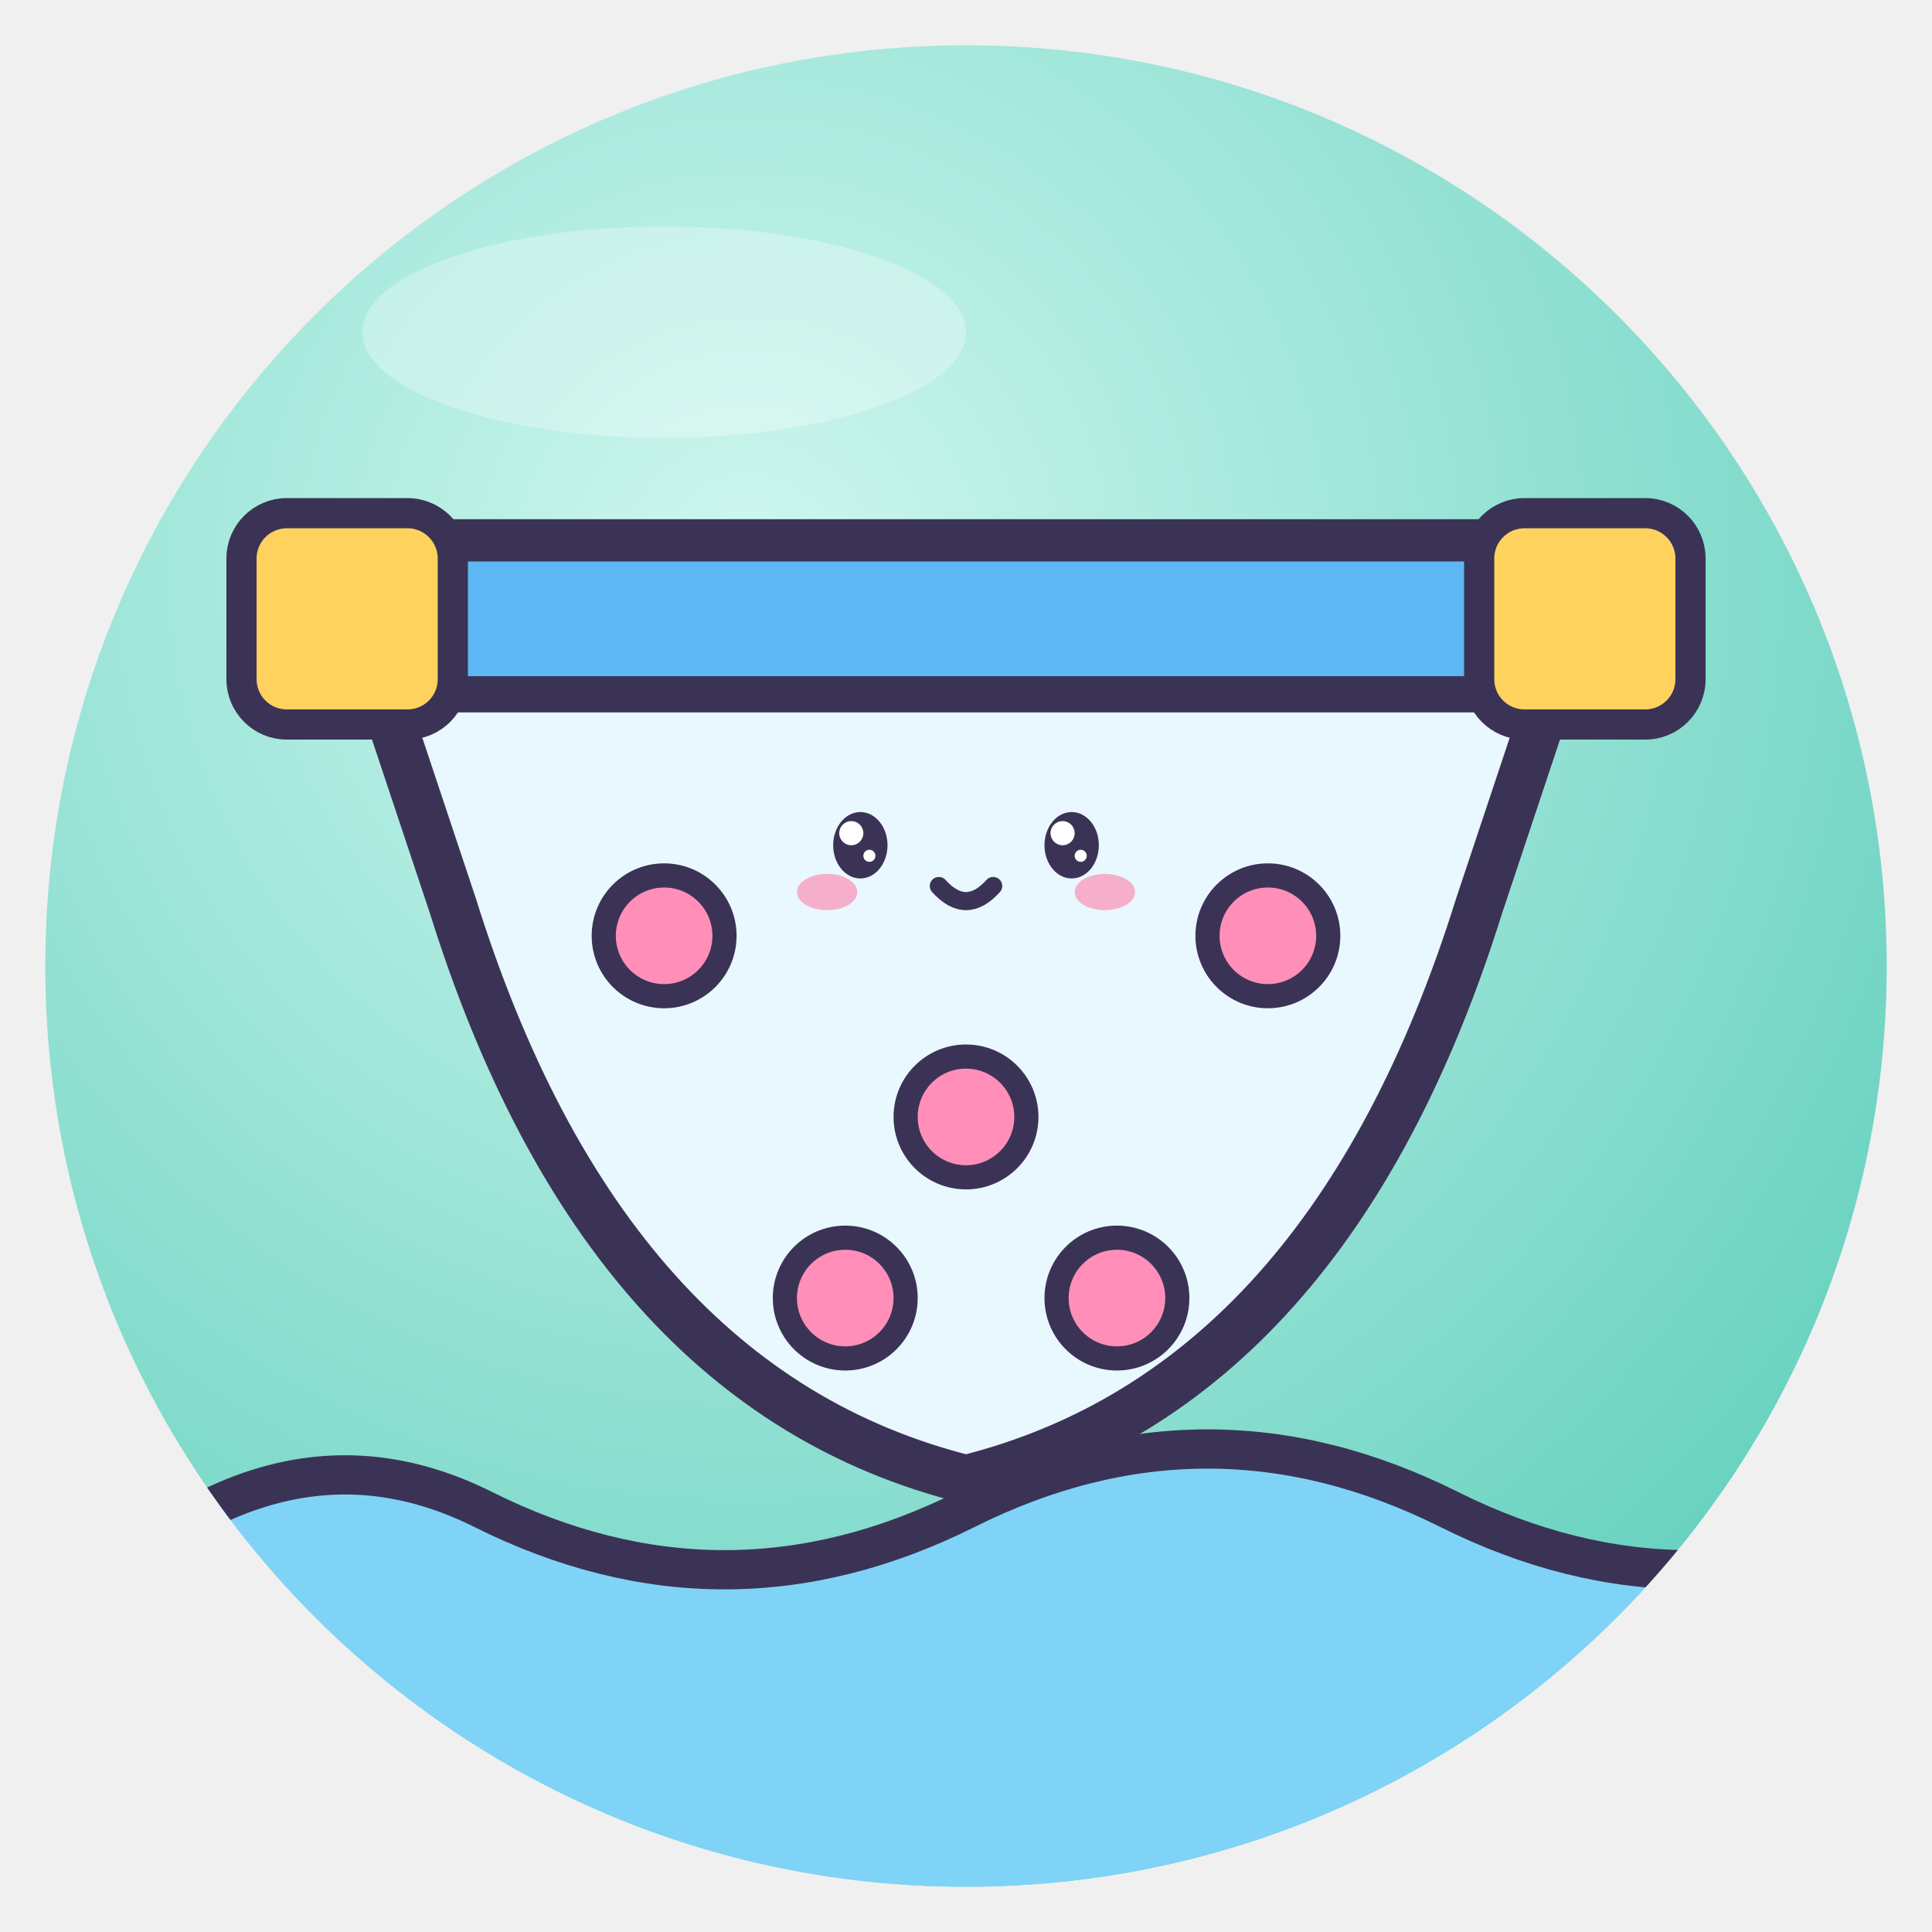
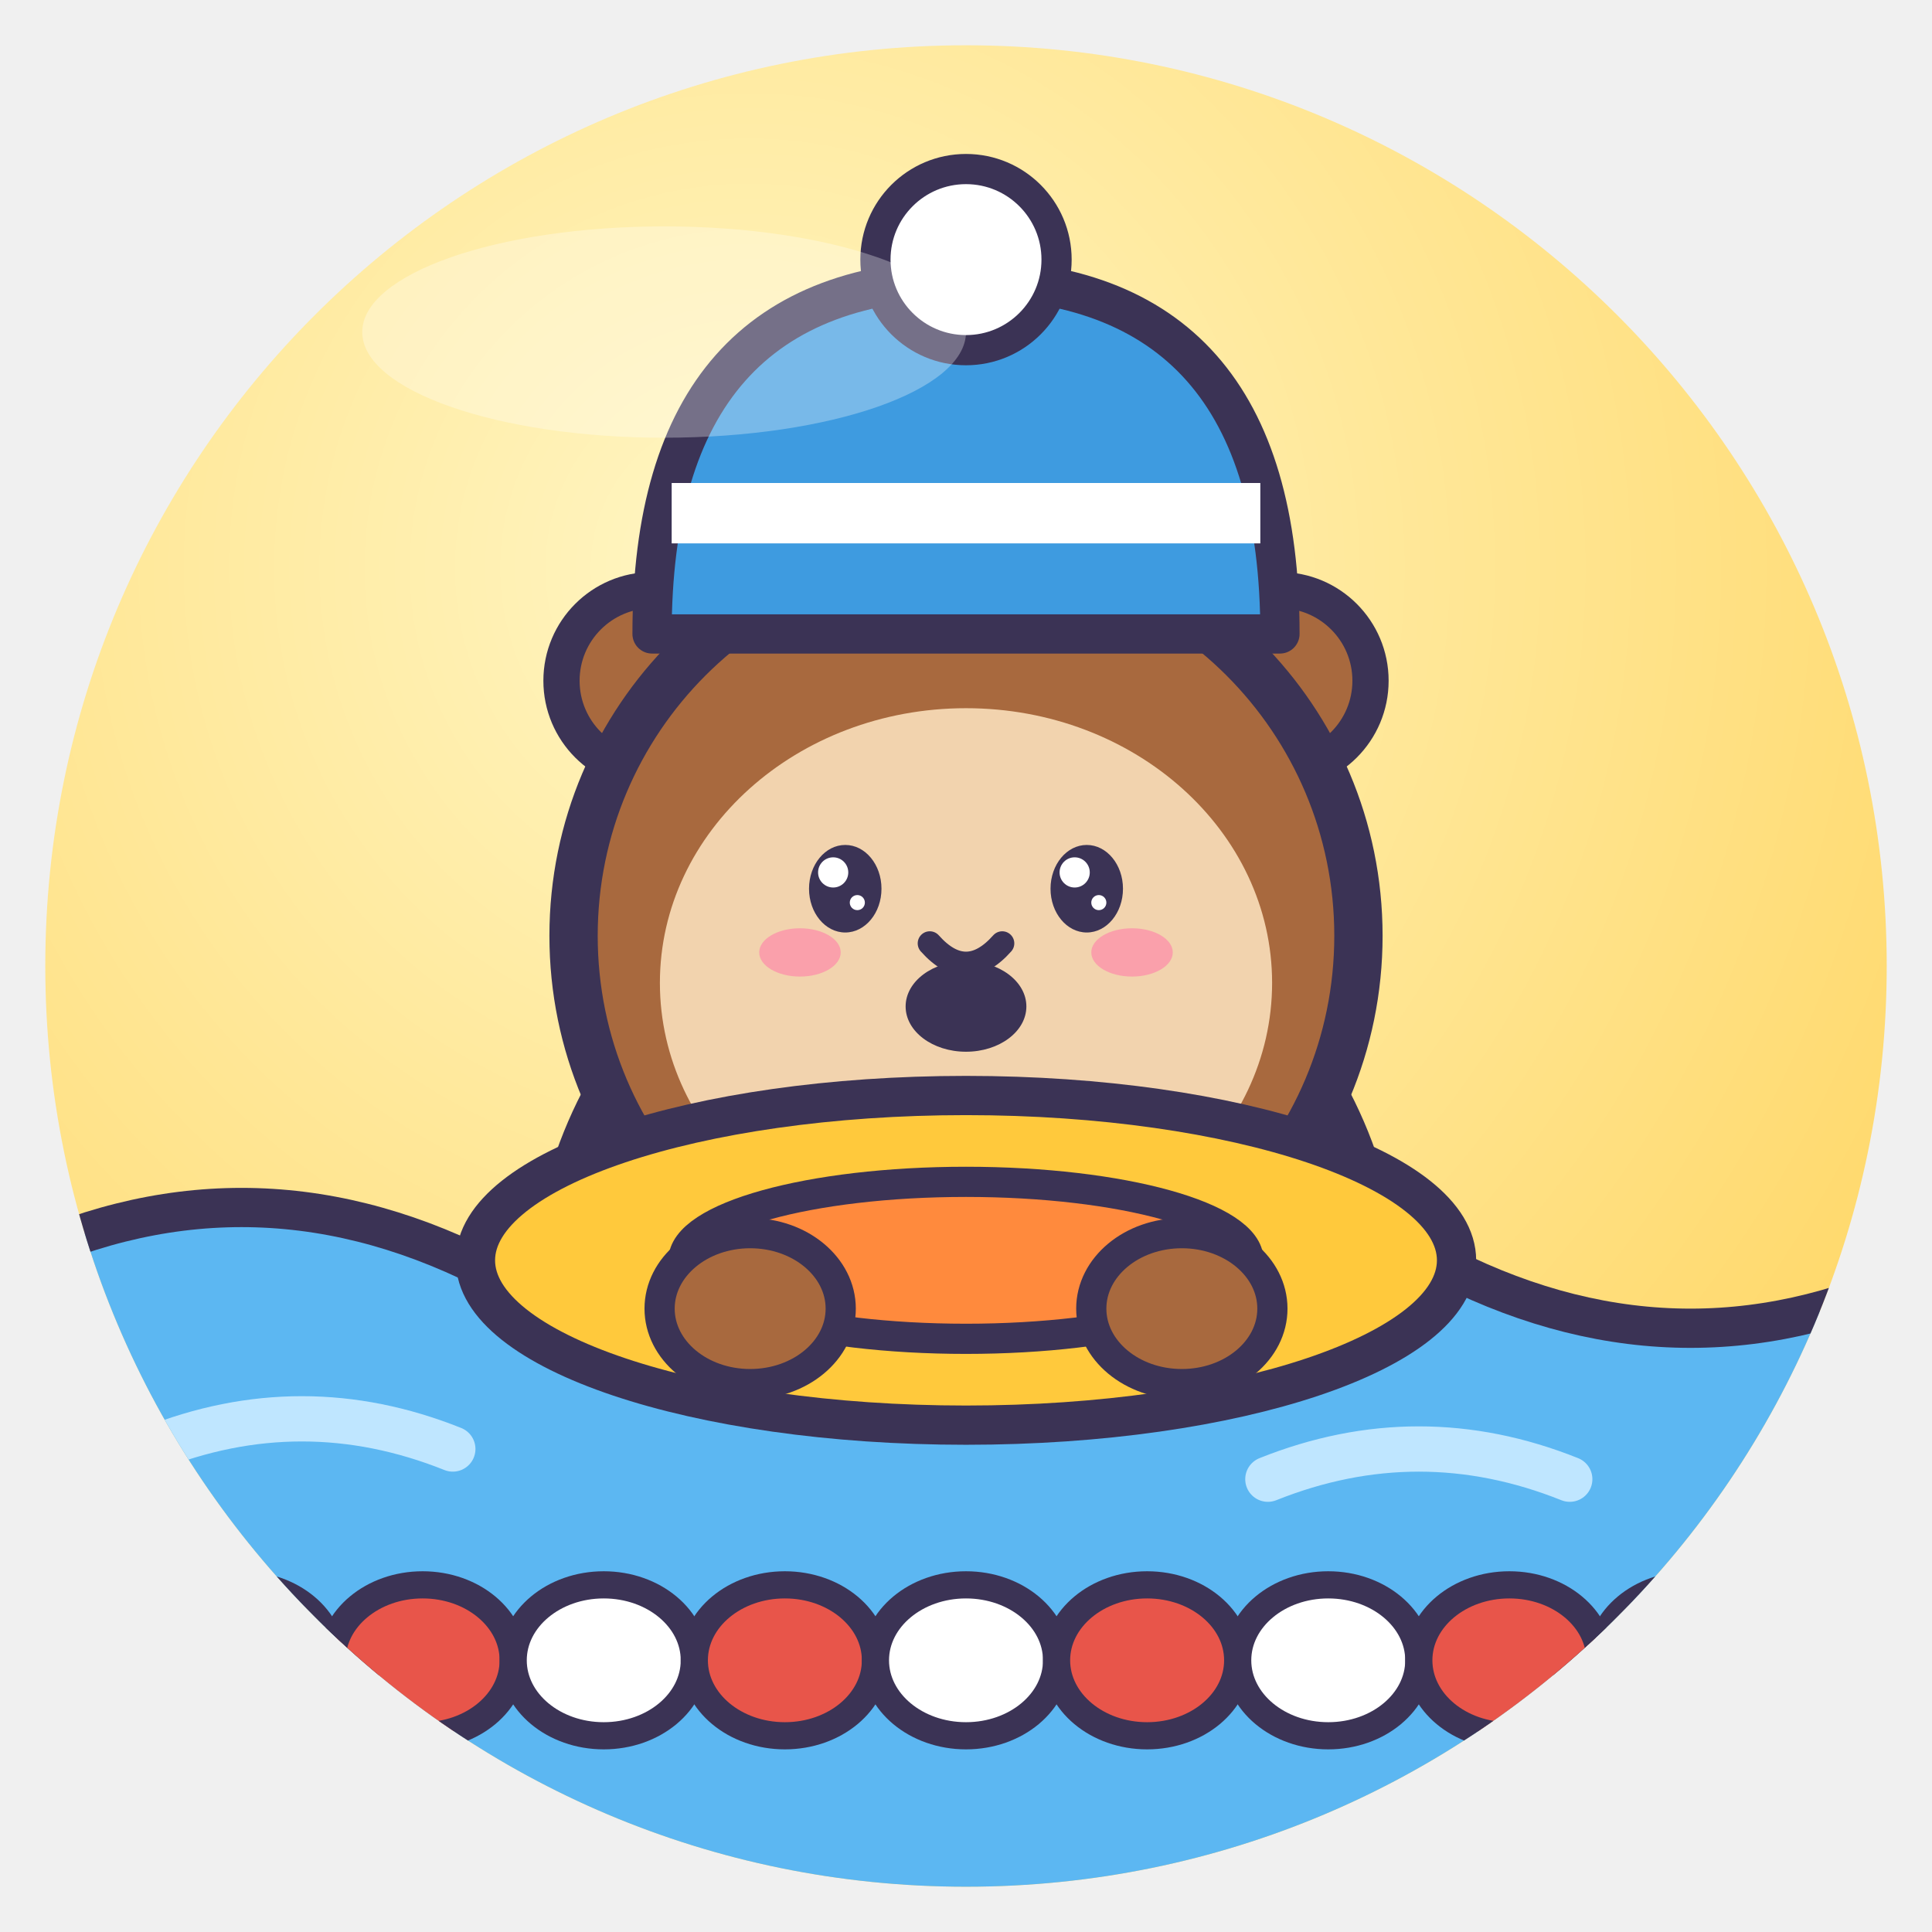
<svg xmlns="http://www.w3.org/2000/svg" viewBox="0 0 128 128" width="128" height="128">
  <defs>
    <radialGradient id="g" cx="38%" cy="28%" r="85%">
-       <stop offset="0" stop-color="#CFF7EF" />
-       <stop offset="1" stop-color="#5CCDBA" />
+       <stop offset="0" stop-color="#FFF6C4" />
+       <stop offset="1" stop-color="#FFD45E" />
    </radialGradient>
    <clipPath id="c">
      <circle cx="64" cy="64" r="61" />
    </clipPath>
  </defs>
  <circle cx="64" cy="64" r="61" fill="url(#g)" />
  <g clip-path="url(#c)">
-     <path d="M22 36 H106 L98 60 Q88 92 64 98 Q40 92 30 60Z" fill="#E9F7FF" stroke="#3B3355" stroke-width="3.2" stroke-linejoin="round" stroke-linecap="round" />
-     <path d="M22 36 H106 V46 H22Z" fill="#5CB7F2" stroke="#3B3355" stroke-linejoin="round" stroke-linecap="round" stroke-width="2.4" />
-     <circle cx="44" cy="62" r="4" fill="#FF8FB8" stroke="#3B3355" stroke-linejoin="round" stroke-linecap="round" stroke-width="1.6" />
-     <circle cx="64" cy="74" r="4" fill="#FF8FB8" stroke="#3B3355" stroke-linejoin="round" stroke-linecap="round" stroke-width="1.6" />
-     <circle cx="84" cy="62" r="4" fill="#FF8FB8" stroke="#3B3355" stroke-linejoin="round" stroke-linecap="round" stroke-width="1.6" />
-     <circle cx="56" cy="86" r="4" fill="#FF8FB8" stroke="#3B3355" stroke-linejoin="round" stroke-linecap="round" stroke-width="1.6" />
-     <circle cx="74" cy="86" r="4" fill="#FF8FB8" stroke="#3B3355" stroke-linejoin="round" stroke-linecap="round" stroke-width="1.6" />
-     <rect x="16" y="34" width="14" height="14" rx="3" fill="#FFD25E" stroke="#3B3355" stroke-linejoin="round" stroke-linecap="round" stroke-width="2" />
-     <rect x="98" y="34" width="14" height="14" rx="3" fill="#FFD25E" stroke="#3B3355" stroke-linejoin="round" stroke-linecap="round" stroke-width="2" />
-     <ellipse cx="57" cy="56" rx="1.8" ry="2.2" fill="#3B3355" />
-     <circle cx="56.4" cy="55.2" r="0.8" fill="#fff" />
-     <circle cx="57.6" cy="56.7" r="0.4" fill="#fff" />
-     <ellipse cx="71" cy="56" rx="1.8" ry="2.2" fill="#3B3355" />
-     <circle cx="70.4" cy="55.2" r="0.8" fill="#fff" />
-     <circle cx="71.6" cy="56.7" r="0.4" fill="#fff" />
-     <ellipse cx="54.8" cy="59.1" rx="2.0" ry="1.2" fill="#FF7FA8" opacity=".6" />
-     <ellipse cx="73.2" cy="59.1" rx="2.0" ry="1.2" fill="#FF7FA8" opacity=".6" />
-     <path d="M62.2 58.7 Q64 60.7 65.8 58.7" fill="none" stroke="#3B3355" stroke-linejoin="round" stroke-linecap="round" stroke-width="1.2" />
-     <path d="M0 112 Q16 92 32 100 T64 100 T96 100 T128 100 V140 H0Z" fill="#7FD3F7" stroke="#3B3355" stroke-linejoin="round" stroke-linecap="round" stroke-width="2.6" />
+     <ellipse cx="64" cy="86.7" rx="27.3" ry="28.6" fill="#A8693E" stroke="#3B3355" stroke-width="3.2" stroke-linejoin="round" stroke-linecap="round" />
+     <circle cx="43.2" cy="45.1" r="6.0" fill="#A8693E" stroke="#3B3355" stroke-linejoin="round" stroke-linecap="round" stroke-width="2.4" />
+     <circle cx="84.8" cy="45.1" r="6.0" fill="#A8693E" stroke="#3B3355" stroke-linejoin="round" stroke-linecap="round" stroke-width="2.4" />
+     <circle cx="64" cy="62" r="26.0" fill="#A8693E" stroke="#3B3355" stroke-width="3.2" stroke-linejoin="round" stroke-linecap="round" />
+     <ellipse cx="64" cy="65.12" rx="20.28" ry="18.2" fill="#F2D3AE" />
+     <path d="M0 84 Q16 76 32 84 T64 84 T96 84 T128 84 V128 H0Z" fill="#5CB7F2" stroke="#3B3355" stroke-linejoin="round" stroke-linecap="round" stroke-width="2.6" />
+     <path d="M10 96 Q20 92 30 96 M84 98 Q94 94 104 98" fill="none" stroke="#BFE6FF" stroke-width="3" stroke-linecap="round" />
+     <path d="M0 110 H128" stroke="#3B3355" stroke-width="2" />
+     <ellipse cx="4" cy="110" rx="6" ry="5" fill="#E8554A" stroke="#3B3355" stroke-linejoin="round" stroke-linecap="round" stroke-width="1.8" />
+     <ellipse cx="16" cy="110" rx="6" ry="5" fill="#fff" stroke="#3B3355" stroke-linejoin="round" stroke-linecap="round" stroke-width="1.8" />
+     <ellipse cx="28" cy="110" rx="6" ry="5" fill="#E8554A" stroke="#3B3355" stroke-linejoin="round" stroke-linecap="round" stroke-width="1.8" />
+     <ellipse cx="40" cy="110" rx="6" ry="5" fill="#fff" stroke="#3B3355" stroke-linejoin="round" stroke-linecap="round" stroke-width="1.8" />
+     <ellipse cx="52" cy="110" rx="6" ry="5" fill="#E8554A" stroke="#3B3355" stroke-linejoin="round" stroke-linecap="round" stroke-width="1.8" />
+     <ellipse cx="64" cy="110" rx="6" ry="5" fill="#fff" stroke="#3B3355" stroke-linejoin="round" stroke-linecap="round" stroke-width="1.8" />
+     <ellipse cx="76" cy="110" rx="6" ry="5" fill="#E8554A" stroke="#3B3355" stroke-linejoin="round" stroke-linecap="round" stroke-width="1.8" />
+     <ellipse cx="88" cy="110" rx="6" ry="5" fill="#fff" stroke="#3B3355" stroke-linejoin="round" stroke-linecap="round" stroke-width="1.8" />
+     <ellipse cx="100" cy="110" rx="6" ry="5" fill="#E8554A" stroke="#3B3355" stroke-linejoin="round" stroke-linecap="round" stroke-width="1.8" />
+     <ellipse cx="112" cy="110" rx="6" ry="5" fill="#fff" stroke="#3B3355" stroke-linejoin="round" stroke-linecap="round" stroke-width="1.8" />
+     <ellipse cx="124" cy="110" rx="6" ry="5" fill="#E8554A" stroke="#3B3355" stroke-linejoin="round" stroke-linecap="round" stroke-width="1.8" />
+     <ellipse cx="64" cy="83.5" rx="32.5" ry="10.92" fill="#FFC93C" stroke="#3B3355" stroke-linejoin="round" stroke-linecap="round" stroke-width="2.6" />
+     <ellipse cx="64" cy="83.5" rx="18.72" ry="5.2" fill="#FF8A3D" stroke="#3B3355" stroke-linejoin="round" stroke-linecap="round" stroke-width="2" />
+     <ellipse cx="56.0" cy="58.88" rx="2.4" ry="2.9" fill="#3B3355" />
+     <circle cx="55.2" cy="57.8" r="1.0" fill="#fff" />
+     <circle cx="56.8" cy="59.8" r="0.5" fill="#fff" />
+     <ellipse cx="72.0" cy="58.88" rx="2.4" ry="2.9" fill="#3B3355" />
+     <circle cx="71.2" cy="57.8" r="1.0" fill="#fff" />
+     <circle cx="72.8" cy="59.8" r="0.5" fill="#fff" />
+     <ellipse cx="53.0" cy="63.1" rx="2.7" ry="1.6" fill="#FF7FA8" opacity=".6" />
+     <ellipse cx="75.0" cy="63.1" rx="2.7" ry="1.6" fill="#FF7FA8" opacity=".6" />
+     <path d="M61.6 62.5 Q64 65.2 66.4 62.5" fill="none" stroke="#3B3355" stroke-linejoin="round" stroke-linecap="round" stroke-width="1.6" />
+     <ellipse cx="64" cy="66.68" rx="4.0" ry="3.0" fill="#3B3355" />
+     <ellipse cx="49.7" cy="86.7" rx="6.0" ry="5.0" fill="#A8693E" stroke="#3B3355" stroke-linejoin="round" stroke-linecap="round" stroke-width="2" />
+     <ellipse cx="78.3" cy="86.7" rx="6.0" ry="5.0" fill="#A8693E" stroke="#3B3355" stroke-linejoin="round" stroke-linecap="round" stroke-width="2" />
+     <path d="M43.2 42.0 Q43.2 18.5 64 18.5 Q84.8 18.5 84.8 42.0Z" fill="#3E9BE0" stroke="#3B3355" stroke-linejoin="round" stroke-linecap="round" stroke-width="2.6" />
+     <path d="M44.5 34.0 H83.5" stroke="#fff" stroke-width="4" />
+     <circle cx="64" cy="17.2" r="6" fill="#fff" stroke="#3B3355" stroke-linejoin="round" stroke-linecap="round" stroke-width="2" />
  </g>
  <ellipse cx="44" cy="22" rx="20" ry="7" fill="#fff" opacity=".3" />
</svg>
